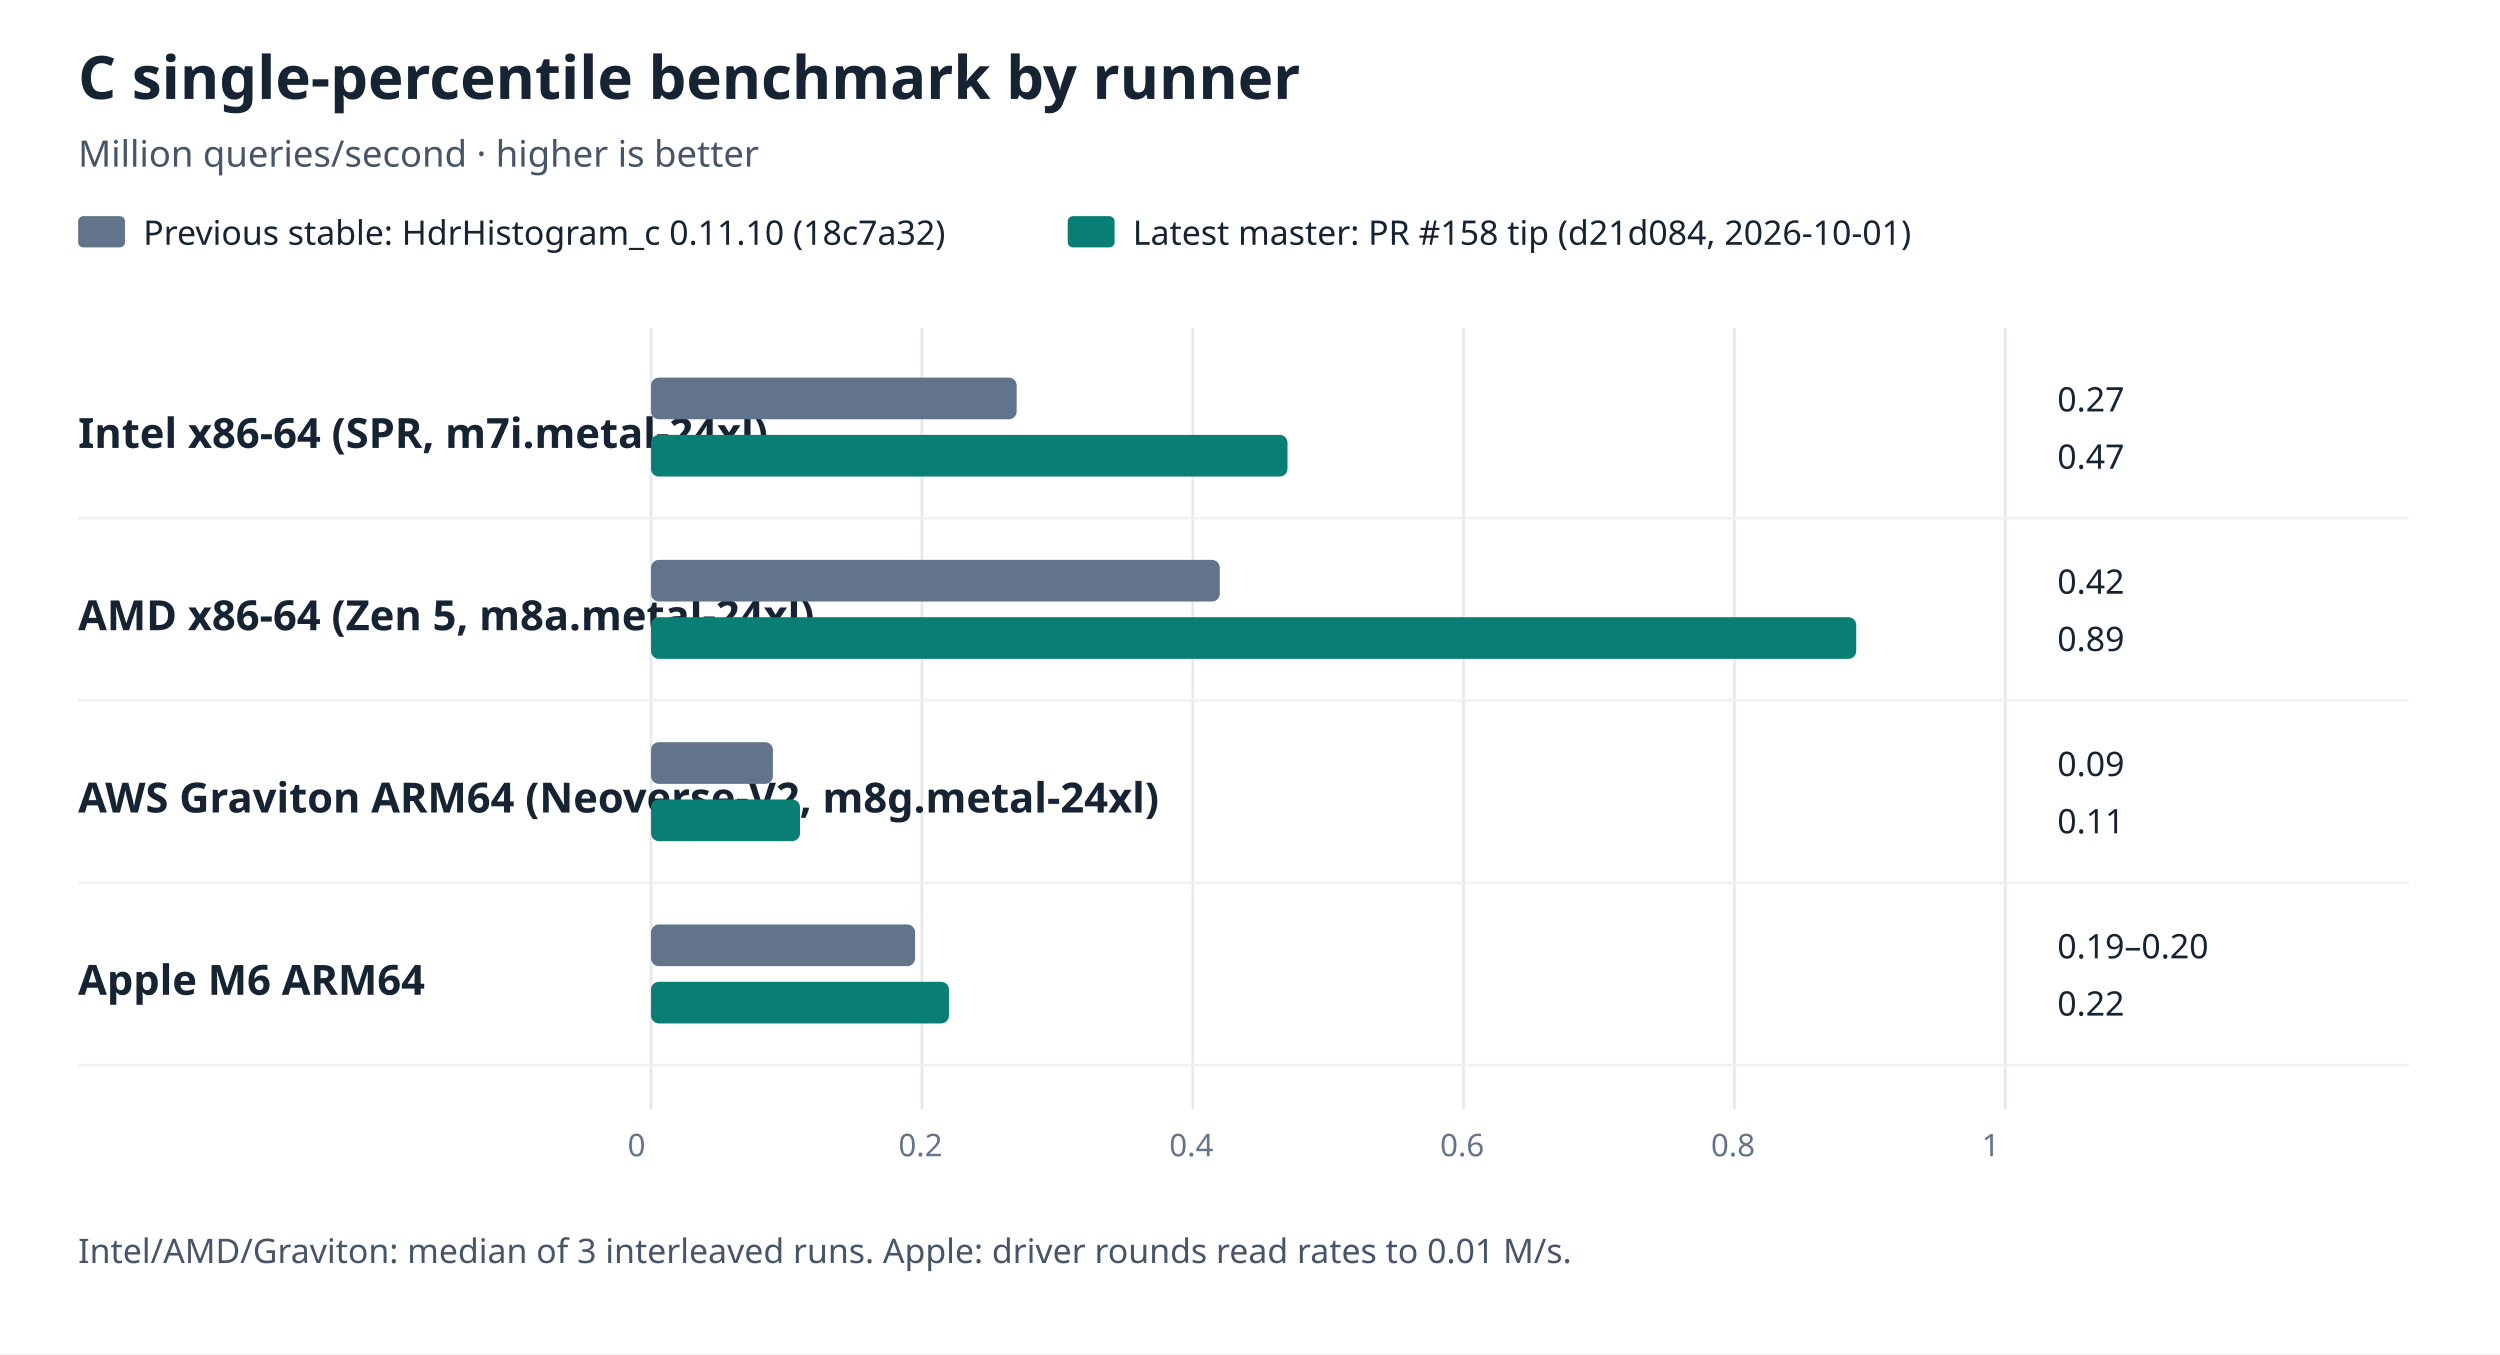
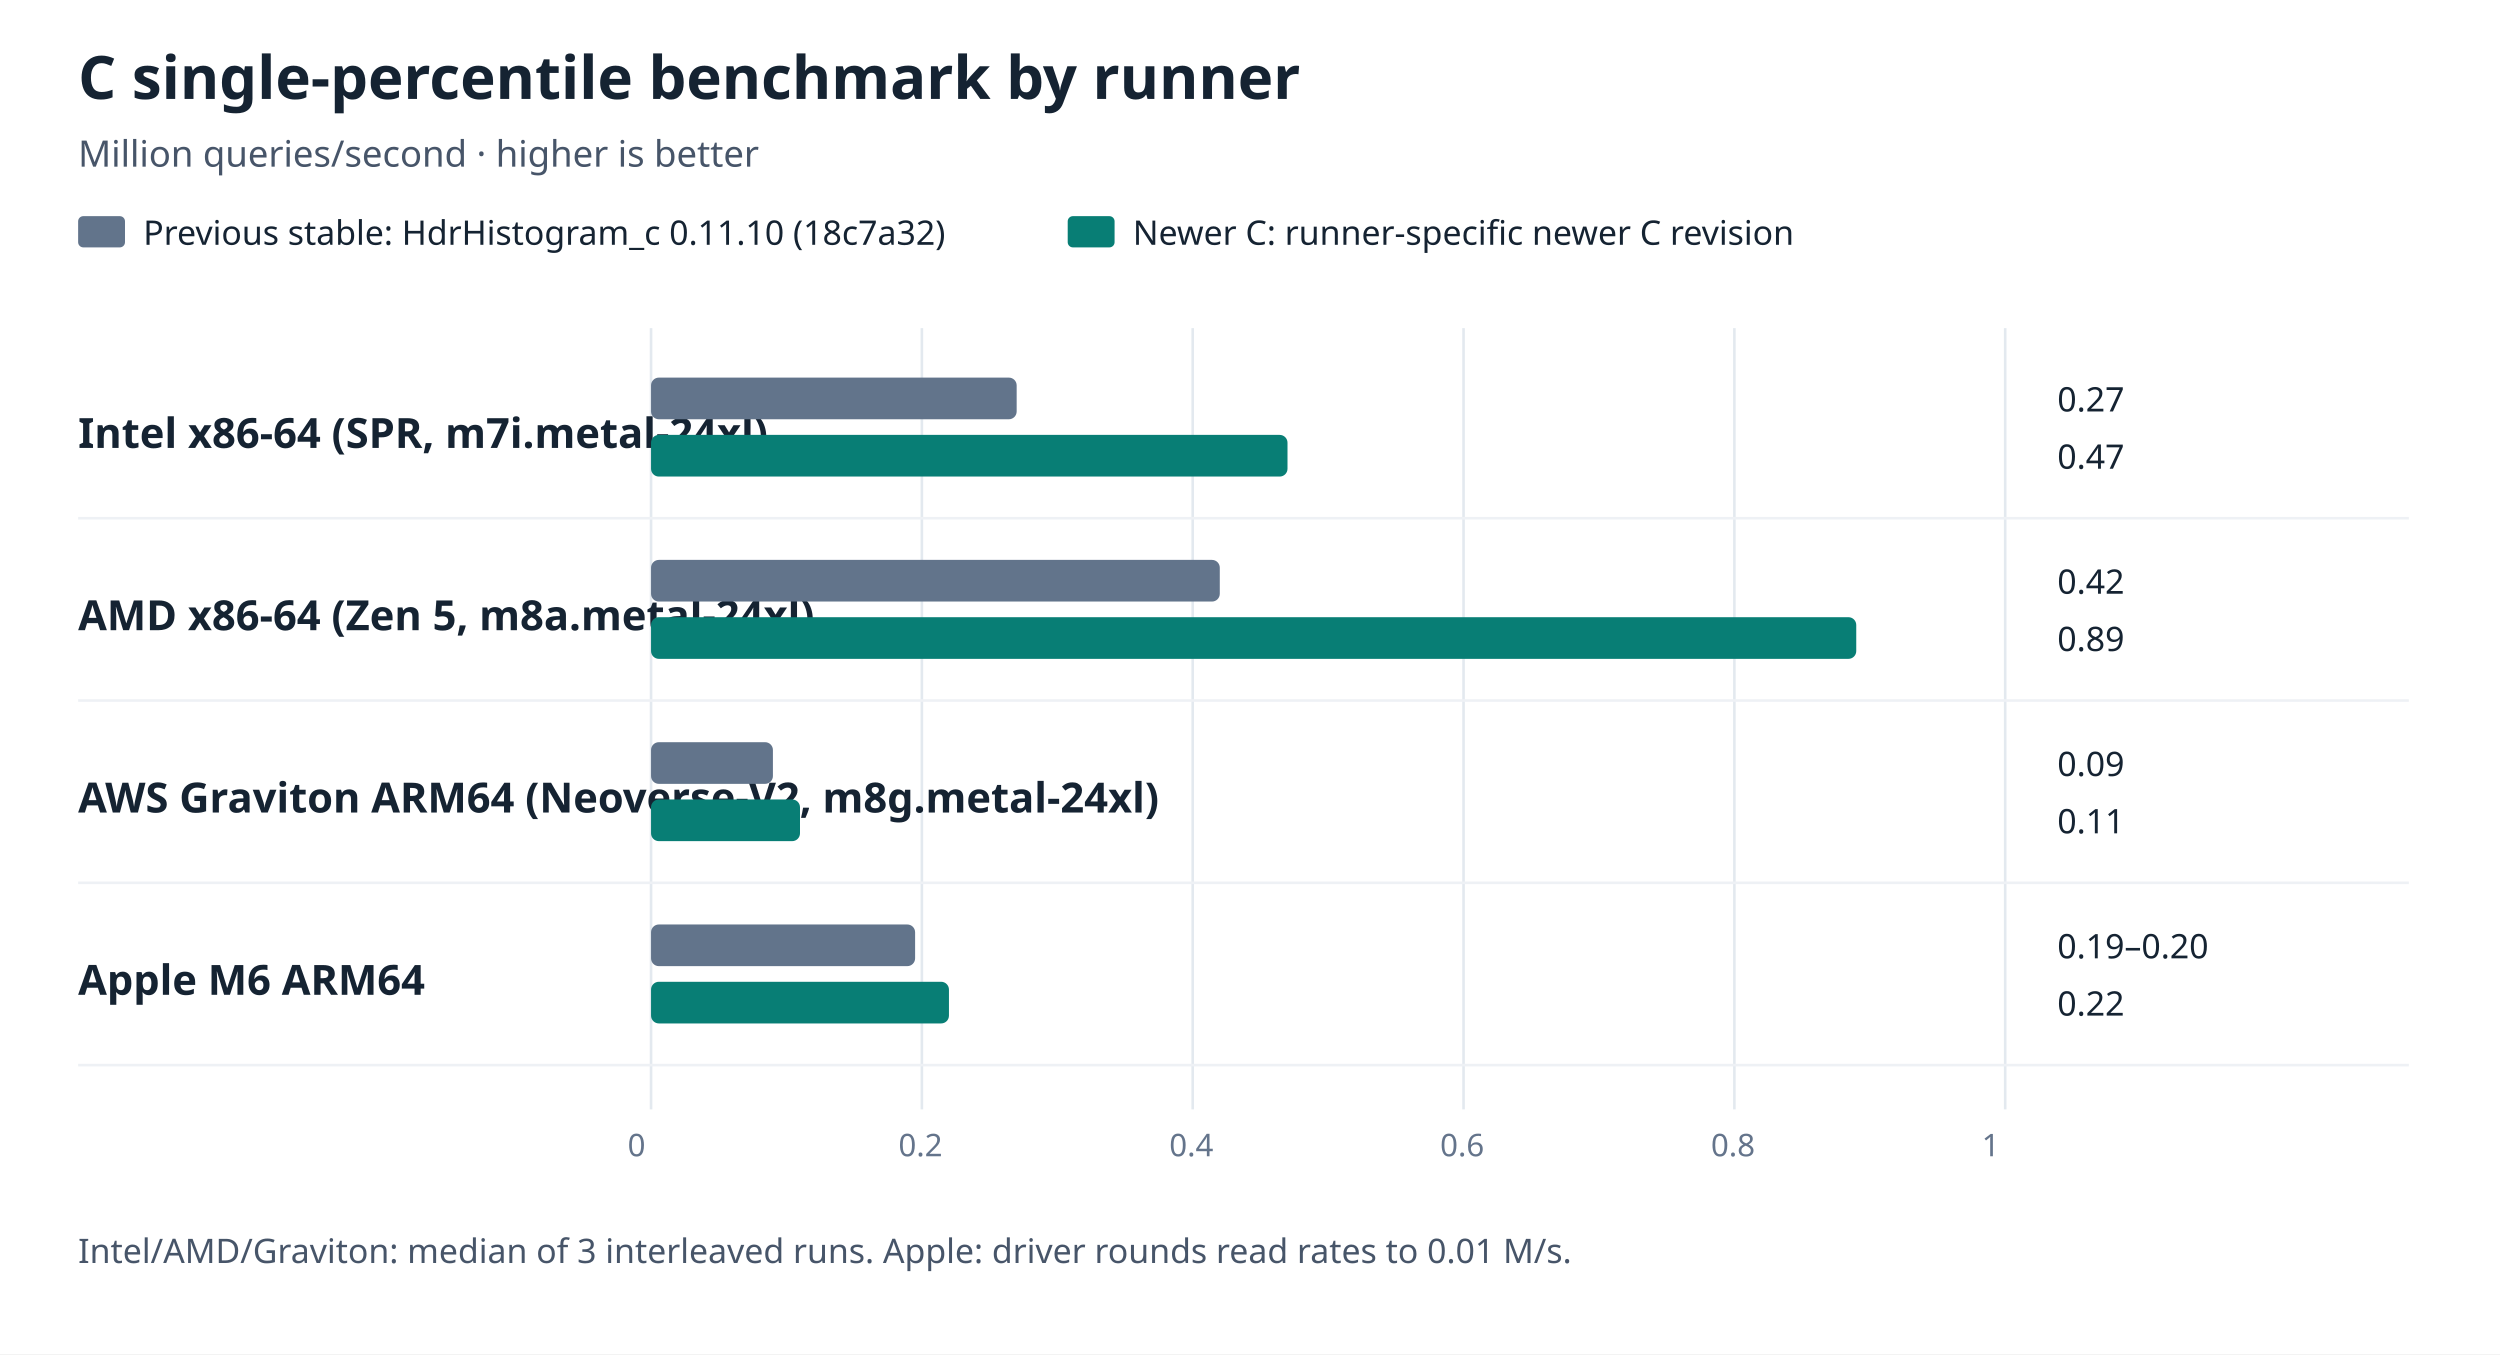
- <svg xmlns="http://www.w3.org/2000/svg" width="960" height="520" viewBox="0 0 960 520" role="img" aria-label="C single-percentile benchmark by runner: previous stable version versus latest master by runner">
+ <svg xmlns="http://www.w3.org/2000/svg" width="960" height="520" viewBox="0 0 960 520" role="img" aria-label="C single-percentile benchmark by runner: previous stable version versus newer C revision by runner">
  <rect width="960" height="520" fill="#ffffff" />
  <text x="30" y="38" fill="#152332" font-size="23" font-weight="bold" font-family="system-ui, sans-serif">C single-percentile benchmark by runner</text>
  <text x="30" y="64" fill="#475569" font-size="14" font-weight="normal" font-family="system-ui, sans-serif">Million queries/second · higher is better</text>
  <rect x="30" y="83" width="18" height="12" rx="2" fill="#62748b" />
  <text x="55" y="94" fill="#152332" font-size="13" font-weight="normal" font-family="system-ui, sans-serif">Previous stable: HdrHistogram_c 0.11.10 (18c7a32)</text>
  <rect x="410" y="83" width="18" height="12" rx="2" fill="#087e75" />
-   <text x="435" y="94" fill="#152332" font-size="13" font-weight="normal" font-family="system-ui, sans-serif">Latest master: PR #158 tip (d21d084, 2026-10-01)</text>
+   <text x="435" y="94" fill="#152332" font-size="13" font-weight="normal" font-family="system-ui, sans-serif">Newer C: runner-specific newer C revision</text>
  <line x1="250.0" y1="126" x2="250.0" y2="426" stroke="#e3e9ef" />
  <text x="241.0" y="444" fill="#64748b" font-size="12" font-weight="normal" font-family="system-ui, sans-serif">0</text>
  <line x1="354.0" y1="126" x2="354.0" y2="426" stroke="#e3e9ef" />
  <text x="345.0" y="444" fill="#64748b" font-size="12" font-weight="normal" font-family="system-ui, sans-serif">0.2</text>
  <line x1="458.0" y1="126" x2="458.0" y2="426" stroke="#e3e9ef" />
  <text x="449.0" y="444" fill="#64748b" font-size="12" font-weight="normal" font-family="system-ui, sans-serif">0.4</text>
  <line x1="562.0" y1="126" x2="562.0" y2="426" stroke="#e3e9ef" />
  <text x="553.0" y="444" fill="#64748b" font-size="12" font-weight="normal" font-family="system-ui, sans-serif">0.6</text>
  <line x1="666.0" y1="126" x2="666.0" y2="426" stroke="#e3e9ef" />
  <text x="657.0" y="444" fill="#64748b" font-size="12" font-weight="normal" font-family="system-ui, sans-serif">0.8</text>
  <line x1="770.0" y1="126" x2="770.0" y2="426" stroke="#e3e9ef" />
  <text x="761.0" y="444" fill="#64748b" font-size="12" font-weight="normal" font-family="system-ui, sans-serif">1</text>
  <text x="30" y="172" fill="#152332" font-size="16" font-weight="bold" font-family="system-ui, sans-serif">Intel x86-64 (SPR, m7i.metal-24xl)</text>
  <rect x="250" y="145" width="140.40" height="16" rx="3" fill="#62748b" />
  <text x="790" y="158" fill="#152332" font-size="13" font-weight="normal" font-family="system-ui, sans-serif">0.27</text>
  <rect x="250" y="167" width="244.40" height="16" rx="3" fill="#087e75" />
  <text x="790" y="180" fill="#152332" font-size="13" font-weight="normal" font-family="system-ui, sans-serif">0.47</text>
  <line x1="30" y1="199" x2="925" y2="199" stroke="#eef1f5" />
  <text x="30" y="242" fill="#152332" font-size="16" font-weight="bold" font-family="system-ui, sans-serif">AMD x86-64 (Zen 5, m8a.metal-24xl)</text>
  <rect x="250" y="215" width="218.40" height="16" rx="3" fill="#62748b" />
  <text x="790" y="228" fill="#152332" font-size="13" font-weight="normal" font-family="system-ui, sans-serif">0.42</text>
  <rect x="250" y="237" width="462.80" height="16" rx="3" fill="#087e75" />
  <text x="790" y="250" fill="#152332" font-size="13" font-weight="normal" font-family="system-ui, sans-serif">0.89</text>
  <line x1="30" y1="269" x2="925" y2="269" stroke="#eef1f5" />
  <text x="30" y="312" fill="#152332" font-size="16" font-weight="bold" font-family="system-ui, sans-serif">AWS Graviton ARM64 (Neoverse-V2, m8g.metal-24xl)</text>
  <rect x="250" y="285" width="46.80" height="16" rx="3" fill="#62748b" />
  <text x="790" y="298" fill="#152332" font-size="13" font-weight="normal" font-family="system-ui, sans-serif">0.09</text>
  <rect x="250" y="307" width="57.20" height="16" rx="3" fill="#087e75" />
  <text x="790" y="320" fill="#152332" font-size="13" font-weight="normal" font-family="system-ui, sans-serif">0.11</text>
  <line x1="30" y1="339" x2="925" y2="339" stroke="#eef1f5" />
  <text x="30" y="382" fill="#152332" font-size="16" font-weight="bold" font-family="system-ui, sans-serif">Apple M6 ARM64</text>
  <rect x="250" y="355" width="101.40" height="16" rx="3" fill="#62748b" />
  <text x="790" y="368" fill="#152332" font-size="13" font-weight="normal" font-family="system-ui, sans-serif">0.19–0.20</text>
  <rect x="250" y="377" width="114.40" height="16" rx="3" fill="#087e75" />
  <text x="790" y="390" fill="#152332" font-size="13" font-weight="normal" font-family="system-ui, sans-serif">0.22</text>
  <line x1="30" y1="409" x2="925" y2="409" stroke="#eef1f5" />
  <text x="30" y="485" fill="#475569" font-size="13" font-weight="normal" font-family="system-ui, sans-serif">Intel/AMD/Graviton: median of 3 interleaved runs. Apple: driver rounds read rates to 0.01 M/s.</text>
</svg>
